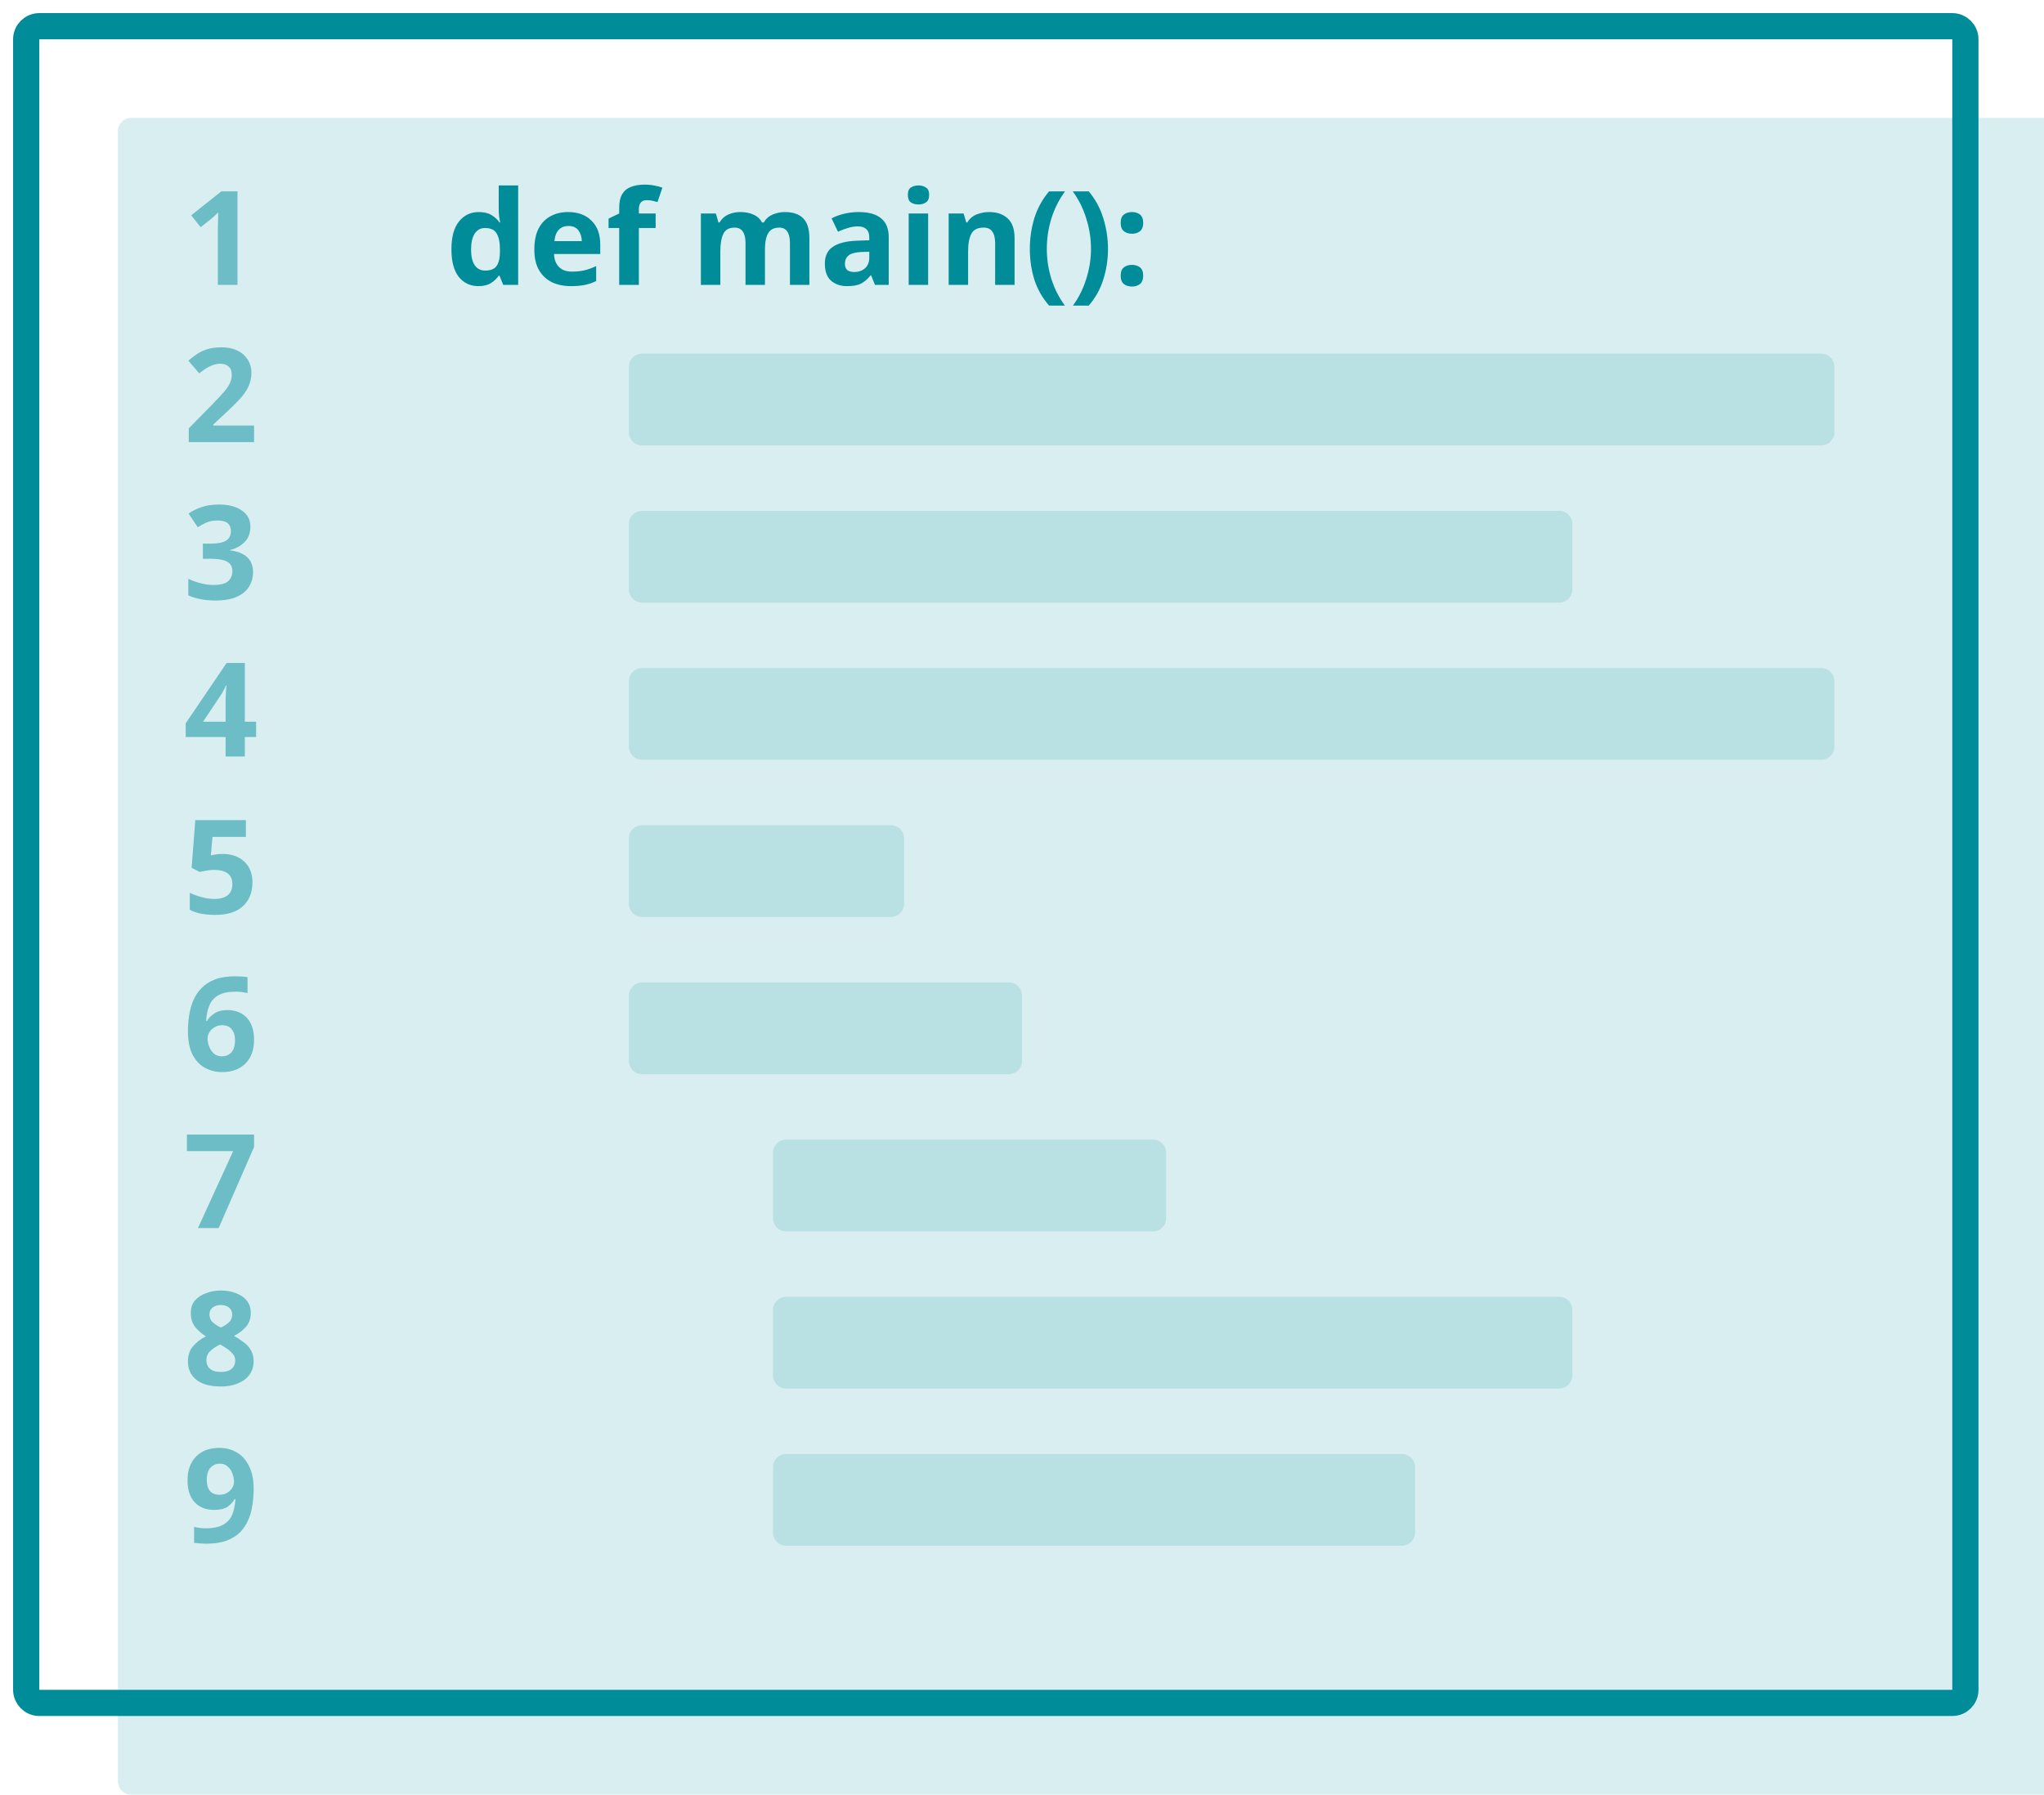
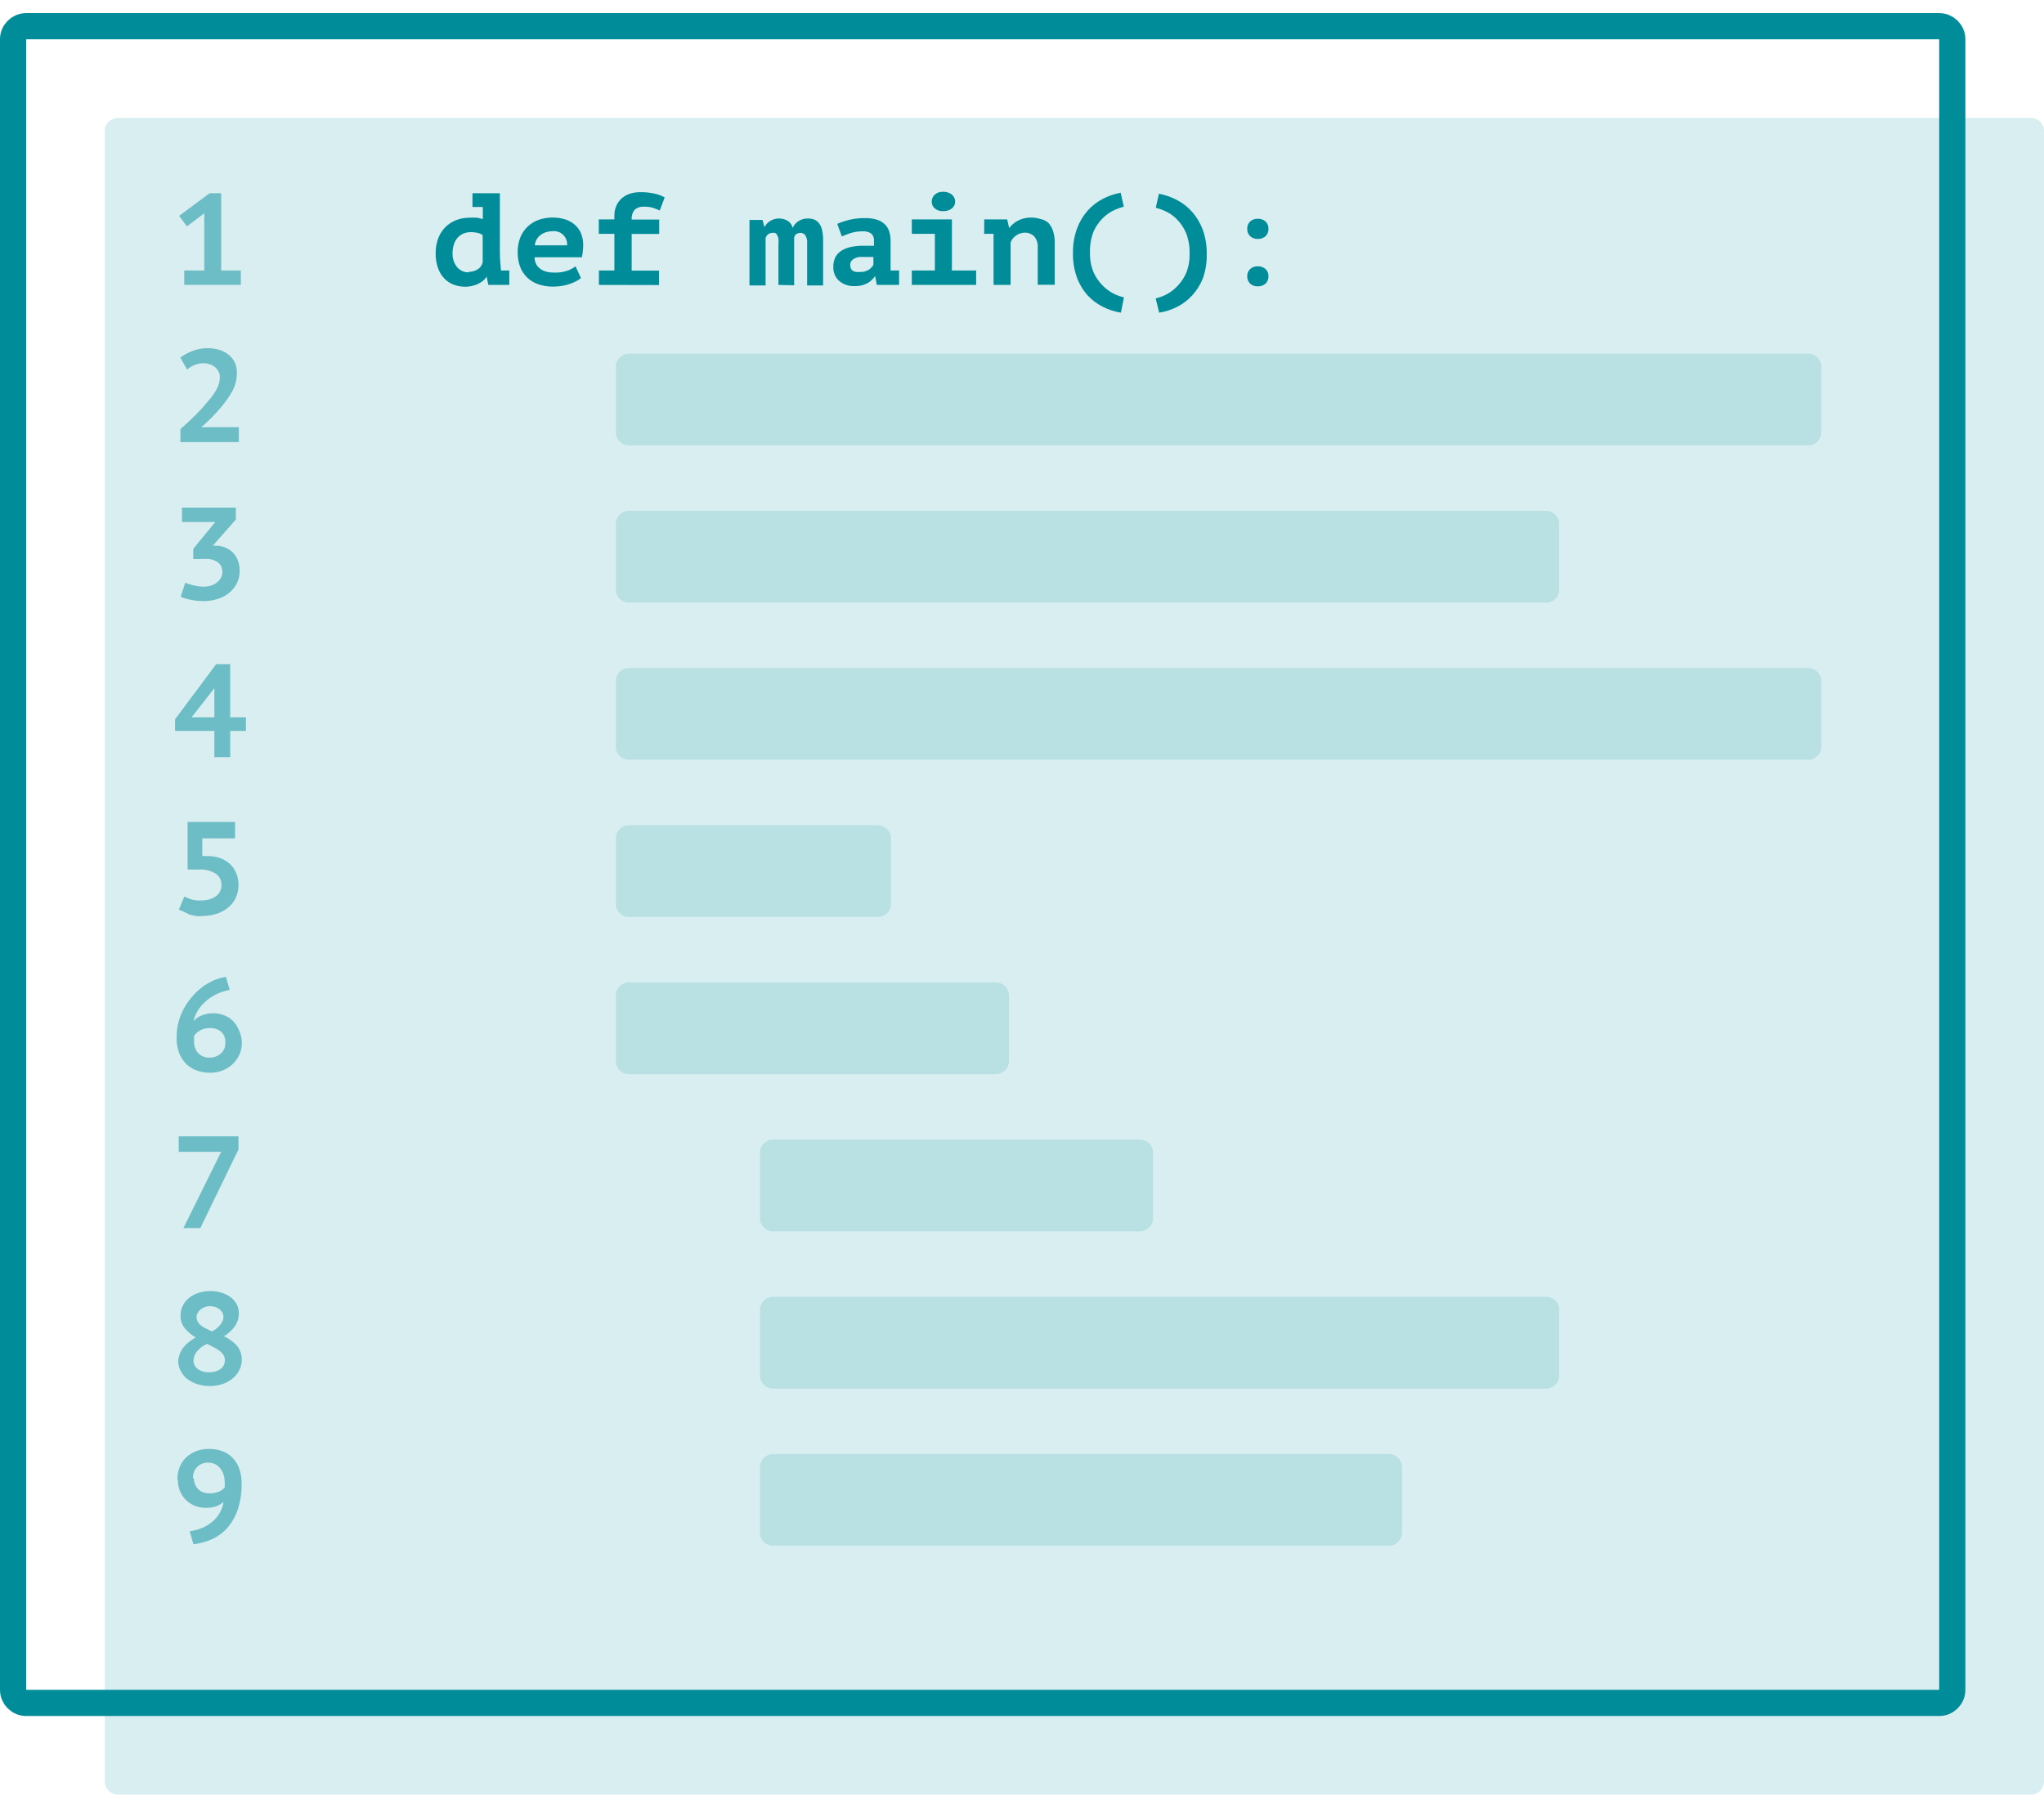
<svg xmlns="http://www.w3.org/2000/svg" id="Layer_1" data-name="Layer 1" viewBox="0 0 156 137">
  <defs>
-     <style>.cls-1,.cls-3,.cls-4{fill:#008c99;}.cls-1{opacity:0.15;}.cls-2{fill:none;stroke:#008c99;stroke-miterlimit:10;stroke-width:2px;}.cls-3{opacity:0.5;}.cls-3,.cls-4{font-size:10px;font-family:PTMono-Bold, PT Mono;font-weight:700;}</style>
+     <style>.cls-1,.cls-4{fill:#008c99;}.cls-1{opacity:0.15;}.cls-2{fill:none;stroke:#008c99;stroke-miterlimit:10;stroke-width:2px;}.cls-3{opacity:0.5;}</style>
  </defs>
-   <rect class="cls-1" x="9" y="9" width="148" height="128" rx="1" ry="1" />
-   <rect class="cls-2" x="2" y="2" width="148" height="128" rx="1" ry="1" />
-   <text class="cls-3" transform="translate(14 21.75)">1<tspan x="0" y="12">2</tspan>
-     <tspan x="0" y="24">3</tspan>
-     <tspan x="0" y="36">4</tspan>
-     <tspan x="0" y="48">5</tspan>
-     <tspan x="0" y="60">6</tspan>
-     <tspan x="0" y="72">7</tspan>
-     <tspan x="0" y="84">8</tspan>
-     <tspan x="0" y="96">9</tspan>
-   </text>
-   <text class="cls-4" transform="translate(34 21.75)">def main():</text>
-   <rect class="cls-1" x="48" y="27" width="92" height="7" rx="1" ry="1" />
-   <rect class="cls-1" x="48" y="39" width="72" height="7" rx="1" ry="1" />
-   <rect class="cls-1" x="48" y="51" width="92" height="7" rx="1" ry="1" />
-   <rect class="cls-1" x="48" y="63" width="21" height="7" rx="1" ry="1" />
-   <rect class="cls-1" x="48" y="75" width="30" height="7" rx="1" ry="1" />
-   <rect class="cls-1" x="59" y="87" width="30" height="7" rx="1" ry="1" />
-   <rect class="cls-1" x="59" y="99" width="61" height="7" rx="1" ry="1" />
-   <rect class="cls-1" x="59" y="111" width="49" height="7" rx="1" ry="1" />
+   <rect class="cls-1" x="8" y="9" width="148" height="128" rx="1" ry="1" />
+   <rect class="cls-2" x="1" y="2" width="148" height="128" rx="1" ry="1" />
+   <g class="cls-3">
+     <path class="cls-4" d="M14.06,20.65h1.53V16.28l-1.32,1-.6-.8L16,14.75h.88v5.9h1.5v1.1H14.06Z" />
+     <path class="cls-4" d="M18.23,33.75H13.77v-1l.3-.26.4-.37.48-.46.49-.52.59-.69a4.93,4.93,0,0,0,.42-.59,2.41,2.41,0,0,0,.25-.54,1.9,1.9,0,0,0,.08-.55.91.91,0,0,0-.09-.39,1.07,1.07,0,0,0-.25-.33,1.2,1.2,0,0,0-.39-.23,1.39,1.39,0,0,0-.5-.09,1.86,1.86,0,0,0-.65.11,2.22,2.22,0,0,0-.62.37l-.52-.92a4.42,4.42,0,0,1,.94-.5,3.18,3.18,0,0,1,1.18-.21,2.82,2.82,0,0,1,.83.12,2.16,2.16,0,0,1,.7.35,1.73,1.73,0,0,1,.49.58,1.76,1.76,0,0,1,.18.81,3.08,3.08,0,0,1-.05.6,3,3,0,0,1-.17.55,3.71,3.71,0,0,1-.3.56q-.18.29-.44.63c-.13.17-.28.35-.44.53l-.46.5-.46.45c-.15.14-.29.26-.41.35h2.88Z" />
+     <path class="cls-4" d="M15.48,44.79a2.06,2.06,0,0,0,.6-.08,1.43,1.43,0,0,0,.47-.24,1.17,1.17,0,0,0,.31-.36.92.92,0,0,0,.11-.44.94.94,0,0,0-.12-.5.9.9,0,0,0-.34-.32,1.66,1.66,0,0,0-.53-.17,4.22,4.22,0,0,0-.67,0h-.56V41.9l1.68-2.05H13.89v-1.1H18v.91l-1.76,2h.23a2,2,0,0,1,.68.12,1.69,1.69,0,0,1,.58.36,1.78,1.78,0,0,1,.41.6,2.08,2.08,0,0,1,.15.83,2.06,2.06,0,0,1-.23,1,2.29,2.29,0,0,1-.62.73,2.66,2.66,0,0,1-.88.44,3.68,3.68,0,0,1-1,.15,5.16,5.16,0,0,1-.9-.08,4.34,4.34,0,0,1-.87-.25l.35-1.08.25.1.35.1.4.08Z" />
+     <path class="cls-4" d="M18.77,55.8h-1.2v2H16.36v-2h-3v-.89L16.5,50.7h1.07v4.06h1.2Zm-2.41-3.26-1.74,2.22h1.74Z" />
+     <path class="cls-4" d="M15.37,68.74a2.23,2.23,0,0,0,.61-.08,1.52,1.52,0,0,0,.48-.23,1,1,0,0,0,.44-.87,1,1,0,0,0-.44-.87,2.22,2.22,0,0,0-1.3-.31h-.25l-.28,0h-.31V62.75h3.62V64h-2.5v1.35h.41a2.91,2.91,0,0,1,.93.15,2.11,2.11,0,0,1,.75.44,2,2,0,0,1,.5.71,2.34,2.34,0,0,1,.17.92,2.31,2.31,0,0,1-.22,1,2.16,2.16,0,0,1-.6.74,2.65,2.65,0,0,1-.88.46,3.59,3.59,0,0,1-1.07.16,2.73,2.73,0,0,1-.47,0l-.49-.11L14,69.59l-.35-.15.42-1a3,3,0,0,0,.53.22A2.31,2.31,0,0,0,15.37,68.74Z" />
+     <path class="cls-4" d="M18.46,79.58a2.24,2.24,0,0,1-.18.91,2.31,2.31,0,0,1-.51.73,2.36,2.36,0,0,1-.76.49,2.52,2.52,0,0,1-1,.18,2.83,2.83,0,0,1-1-.17,2.2,2.2,0,0,1-.79-.49,2.36,2.36,0,0,1-.54-.83,3.1,3.1,0,0,1-.2-1.16,4.56,4.56,0,0,1,.34-1.8,5,5,0,0,1,.88-1.4,4.6,4.6,0,0,1,1.21-1,4.07,4.07,0,0,1,1.33-.47l.29,1a3.84,3.84,0,0,0-1,.32,3.66,3.66,0,0,0-.82.54,3.3,3.3,0,0,0-.61.71,2.52,2.52,0,0,0-.33.81,1.55,1.55,0,0,1,.6-.42,2.16,2.16,0,0,1,.88-.18,2.39,2.39,0,0,1,.84.15,1.92,1.92,0,0,1,.67.42,2,2,0,0,1,.45.67A2.36,2.36,0,0,1,18.46,79.58Zm-1.26,0a1,1,0,0,0-.33-.82,1.29,1.29,0,0,0-.87-.28,1.44,1.44,0,0,0-.72.18,1.28,1.28,0,0,0-.47.42,1.78,1.78,0,0,0,0,.25c0,.09,0,.16,0,.21a1.33,1.33,0,0,0,.08.46,1.1,1.1,0,0,0,.23.39,1.13,1.13,0,0,0,.38.26,1.29,1.29,0,0,0,.51.09,1.24,1.24,0,0,0,.45-.08,1.29,1.29,0,0,0,.39-.23,1.16,1.16,0,0,0,.27-.37A1.07,1.07,0,0,0,17.2,79.63Z" />
+     <path class="cls-4" d="M14,93.75l2.88-5.82H13.64V86.75H18.2v1l-2.91,6Z" />
+     <path class="cls-4" d="M13.6,104a1.73,1.73,0,0,1,.12-.64,2,2,0,0,1,.3-.52,2.52,2.52,0,0,1,.43-.42,4,4,0,0,1,.49-.32,3.09,3.09,0,0,1-.83-.69,1.5,1.5,0,0,1-.33-1,1.6,1.6,0,0,1,.17-.73,1.79,1.79,0,0,1,.47-.59,2.26,2.26,0,0,1,.72-.39,2.85,2.85,0,0,1,.91-.14,2.89,2.89,0,0,1,.84.12,2.3,2.3,0,0,1,.7.34,1.59,1.59,0,0,1,.47.54,1.44,1.44,0,0,1,.17.69,1.76,1.76,0,0,1-.31,1,2.67,2.67,0,0,1-.83.76,3.07,3.07,0,0,1,1,.73,1.62,1.62,0,0,1,.36,1.08,1.7,1.7,0,0,1-.2.81,2,2,0,0,1-.53.63,2.47,2.47,0,0,1-.77.41,3.2,3.2,0,0,1-1.87,0,2.46,2.46,0,0,1-.75-.37,1.71,1.71,0,0,1-.5-.58A1.6,1.6,0,0,1,13.6,104Zm3.56-.17a.72.72,0,0,0-.13-.43,1.42,1.42,0,0,0-.33-.32,3,3,0,0,0-.43-.25l-.46-.24a2,2,0,0,0-.77.57,1.08,1.08,0,0,0-.27.65.82.82,0,0,0,.32.7,1.43,1.43,0,0,0,.89.25,1.41,1.41,0,0,0,.84-.24A.79.79,0,0,0,17.16,103.87ZM15,100.52a.74.74,0,0,0,.11.41,1.1,1.1,0,0,0,.27.29,2.12,2.12,0,0,0,.38.22l.42.2a2,2,0,0,0,.32-.2,1.68,1.68,0,0,0,.27-.26,1.47,1.47,0,0,0,.2-.3.74.74,0,0,0,0-.68.91.91,0,0,0-.24-.27,1,1,0,0,0-.33-.16,1.25,1.25,0,0,0-.37-.06,1.14,1.14,0,0,0-.72.25.78.78,0,0,0-.21.26A.66.66,0,0,0,15,100.52Z" />
+     <path class="cls-4" d="M13.54,112.94a2.48,2.48,0,0,1,.17-.94,2.12,2.12,0,0,1,.49-.73,2.27,2.27,0,0,1,.76-.48,2.69,2.69,0,0,1,1-.18,2.93,2.93,0,0,1,1,.17,2.14,2.14,0,0,1,.79.51,2.26,2.26,0,0,1,.51.83,3.31,3.31,0,0,1,.18,1.13,6,6,0,0,1-.3,2,4.15,4.15,0,0,1-.8,1.4,3.48,3.48,0,0,1-1.18.86,4.67,4.67,0,0,1-1.4.38l-.28-1a3.49,3.49,0,0,0,1-.27,3,3,0,0,0,.77-.49,2.58,2.58,0,0,0,.54-.67,2.27,2.27,0,0,0,.27-.81,1.5,1.5,0,0,1-.54.33,2.22,2.22,0,0,1-.79.13h0A2.42,2.42,0,0,1,15,115a2.07,2.07,0,0,1-1.42-2Zm1.26-.07a1.11,1.11,0,0,0,.11.5,1.09,1.09,0,0,0,.27.36,1.17,1.17,0,0,0,.4.22A1.46,1.46,0,0,0,16,114a1.79,1.79,0,0,0,.71-.13,1.06,1.06,0,0,0,.44-.32,2.91,2.91,0,0,0,0-.4,1.91,1.91,0,0,0-.08-.55,1.44,1.44,0,0,0-.24-.48,1.19,1.19,0,0,0-.4-.34,1.18,1.18,0,0,0-.55-.12,1.11,1.11,0,0,0-1.15,1.19Z" />
+   </g>
+   <path class="cls-4" d="M36.06,14.75h2.09v4.32a13.48,13.48,0,0,0,.08,1.48.49.49,0,0,0,0,.1h.64v1.1H37.27l-.13-.64h0a1.11,1.11,0,0,1-.27.32,2,2,0,0,1-.38.24,2,2,0,0,1-.46.16,2.33,2.33,0,0,1-.5.06,2.59,2.59,0,0,1-.88-.15,1.92,1.92,0,0,1-.73-.47,2.22,2.22,0,0,1-.49-.8,3.29,3.29,0,0,1-.18-1.15,3.12,3.12,0,0,1,.2-1.14,2.41,2.41,0,0,1,.54-.84,2.36,2.36,0,0,1,.81-.53,2.8,2.8,0,0,1,1-.19,4.63,4.63,0,0,1,.58,0,1.94,1.94,0,0,1,.47.11v-.93h-.79Zm-.27,6a1.24,1.24,0,0,0,.67-.19.86.86,0,0,0,.38-.54V17.95a1,1,0,0,0-.38-.17,2.35,2.35,0,0,0-.51-.06,1.56,1.56,0,0,0-.53.09,1.2,1.2,0,0,0-.45.29,1.37,1.37,0,0,0-.31.5,2.19,2.19,0,0,0-.12.76,1.57,1.57,0,0,0,.32,1A1.12,1.12,0,0,0,35.79,20.79Z" />
+   <path class="cls-4" d="M44.34,21.22a1.8,1.8,0,0,1-.33.23,3.27,3.27,0,0,1-.48.21,3.72,3.72,0,0,1-.61.16,3.9,3.9,0,0,1-.7.06,3.39,3.39,0,0,1-1.14-.18,2.24,2.24,0,0,1-1.39-1.35,3.09,3.09,0,0,1-.18-1.1,2.94,2.94,0,0,1,.21-1.15,2.31,2.31,0,0,1,.58-.83,2.4,2.4,0,0,1,.85-.5A3.33,3.33,0,0,1,43,16.71a2.15,2.15,0,0,1,.75.35,1.85,1.85,0,0,1,.55.65,2.23,2.23,0,0,1,.21,1,4.78,4.78,0,0,1-.1.93H40.8a1.16,1.16,0,0,0,.13.54,1.08,1.08,0,0,0,.33.36,1.44,1.44,0,0,0,.47.21,2.35,2.35,0,0,0,.56.06,2.93,2.93,0,0,0,1-.14,2.08,2.08,0,0,0,.63-.34Zm-2.16-3.57a1.65,1.65,0,0,0-.49.07,1.36,1.36,0,0,0-.42.21,1.14,1.14,0,0,0-.31.34,1.06,1.06,0,0,0-.14.46h2.46a1,1,0,0,0-1.11-1.08Z" />
+   <path class="cls-4" d="M45.71,21.75v-1.1h1.18v-2.8H45.7v-1.1h1.19v-.28a1.85,1.85,0,0,1,.17-.81,1.62,1.62,0,0,1,.44-.56,1.77,1.77,0,0,1,.63-.33,2.58,2.58,0,0,1,.73-.1,4.65,4.65,0,0,1,1.14.12,2.9,2.9,0,0,1,.73.28l-.38,1a4.53,4.53,0,0,0-.5-.2,2.17,2.17,0,0,0-.68-.09,1,1,0,0,0-.75.25,1.09,1.09,0,0,0-.21.73h2.1v1.1h-2.1v2.8H50.3v1.1Z" />
+   <path class="cls-4" d="M59.41,21.75V18.69a2.4,2.4,0,0,0,0-.48.91.91,0,0,0-.11-.29.32.32,0,0,0-.16-.14.57.57,0,0,0-.2,0,.51.51,0,0,0-.32.11.53.53,0,0,0-.19.28v3.62H57.2v-5h1l.14.55h0a1.22,1.22,0,0,1,.44-.47,1.24,1.24,0,0,1,.68-.19,1.32,1.32,0,0,1,.63.16.86.86,0,0,1,.41.56,1.11,1.11,0,0,1,.46-.53,1.28,1.28,0,0,1,.67-.19,1.47,1.47,0,0,1,.48.07.86.86,0,0,1,.38.27,1.31,1.31,0,0,1,.25.52,3.39,3.39,0,0,1,.08.83v3.42H61.6v-3.2a1,1,0,0,0-.14-.63.44.44,0,0,0-.36-.18.56.56,0,0,0-.31.08.45.45,0,0,0-.18.27v3.65Z" />
+   <path class="cls-4" d="M63.9,17.09a5.49,5.49,0,0,1,.92-.31,5.24,5.24,0,0,1,1.25-.13,2.76,2.76,0,0,1,.88.13,1.48,1.48,0,0,1,.59.35,1.34,1.34,0,0,1,.33.55,2.42,2.42,0,0,1,.1.72q0,.51,0,.87c0,.24,0,.45,0,.64s0,.3,0,.47,0,.18,0,.27h.65v1.1H66.92l-.13-.68h0a1.73,1.73,0,0,1-.57.54,1.89,1.89,0,0,1-1,.23,1.69,1.69,0,0,1-1.18-.4,1.37,1.37,0,0,1-.44-1.06,1.59,1.59,0,0,1,.15-.73,1.29,1.29,0,0,1,.45-.5,2.13,2.13,0,0,1,.71-.29,4.1,4.1,0,0,1,.92-.1l.38,0,.49,0a1.06,1.06,0,0,0,0-.2v-.19a.64.64,0,0,0-.22-.55,1.06,1.06,0,0,0-.64-.16,3,3,0,0,0-.91.13,5.83,5.83,0,0,0-.68.26Zm1.7,3.67a1.2,1.2,0,0,0,.71-.17,1.18,1.18,0,0,0,.35-.37v-.6l-.3,0-.42,0a2,2,0,0,0-.38,0,1.24,1.24,0,0,0-.34.11.64.64,0,0,0-.24.19.47.47,0,0,0-.09.29.57.57,0,0,0,.16.44A.77.77,0,0,0,65.6,20.76Z" />
+   <path class="cls-4" d="M69.59,20.65h1.76v-2.8H69.59v-1.1h3.06v3.9H74.5v1.1H69.59Zm1.52-5.26a.71.71,0,0,1,.23-.53.89.89,0,0,1,.64-.22,1,1,0,0,1,.67.22.69.69,0,0,1,.25.53.65.65,0,0,1-.25.52,1,1,0,0,1-.67.21.93.93,0,0,1-.64-.21A.67.67,0,0,1,71.11,15.39Z" />
+   <path class="cls-4" d="M75.12,16.75h1.75l.15.66h0a2,2,0,0,1,.66-.56,2.08,2.08,0,0,1,1-.24,2.37,2.37,0,0,1,.7.1A1.33,1.33,0,0,1,80,17a1.6,1.6,0,0,1,.37.63,3,3,0,0,1,.13,1v3.11H79.2V18.91a1.19,1.19,0,0,0-.28-.88,1,1,0,0,0-.69-.27,1.15,1.15,0,0,0-.68.22,1.08,1.08,0,0,0-.42.53v3.24h-1.3v-3.9h-.72Z" />
+   <path class="cls-4" d="M85.55,23.87a4.65,4.65,0,0,1-1.36-.44A4,4,0,0,1,83,22.54a4.23,4.23,0,0,1-.81-1.36,5.21,5.21,0,0,1-.3-1.86,5.22,5.22,0,0,1,.3-1.85A4.35,4.35,0,0,1,83,16.09a4.06,4.06,0,0,1,1.17-.91,4.92,4.92,0,0,1,1.36-.47l.24,1.07a4.18,4.18,0,0,0-.79.29,2.9,2.9,0,0,0-.84.61,3.34,3.34,0,0,0-.68,1,4.08,4.08,0,0,0-.27,1.6,3.7,3.7,0,0,0,.29,1.55,3.42,3.42,0,0,0,.71,1,3.13,3.13,0,0,0,.85.61,3.43,3.43,0,0,0,.74.26Z" />
+   <path class="cls-4" d="M88.2,22.78a3.43,3.43,0,0,0,.74-.26,3.13,3.13,0,0,0,.85-.61,3.44,3.44,0,0,0,.71-1,3.7,3.7,0,0,0,.29-1.55,4.06,4.06,0,0,0-.28-1.6,3.34,3.34,0,0,0-.67-1,2.9,2.9,0,0,0-.84-.61,4.18,4.18,0,0,0-.79-.29l.24-1.07a4.93,4.93,0,0,1,1.36.47,4,4,0,0,1,1.17.91,4.35,4.35,0,0,1,.82,1.38,5.22,5.22,0,0,1,.3,1.85,5.21,5.21,0,0,1-.3,1.86A4.24,4.24,0,0,1,91,22.54a4,4,0,0,1-1.17.89,4.66,4.66,0,0,1-1.36.44Z" />
+   <path class="cls-4" d="M95.19,17.47a.72.72,0,0,1,.22-.56.82.82,0,0,1,.58-.21.84.84,0,0,1,.6.21.72.72,0,0,1,.22.56.74.74,0,0,1-.22.56.83.83,0,0,1-.6.21.8.8,0,0,1-.58-.21A.74.74,0,0,1,95.19,17.47Zm0,3.62a.72.72,0,0,1,.22-.55.82.82,0,0,1,.58-.21.84.84,0,0,1,.6.21.72.72,0,0,1,.22.55.74.74,0,0,1-.22.56.83.83,0,0,1-.6.21.8.8,0,0,1-.58-.21A.74.74,0,0,1,95.19,21.09Z" />
+   <rect class="cls-1" x="47" y="27" width="92" height="7" rx="1" ry="1" />
+   <rect class="cls-1" x="47" y="39" width="72" height="7" rx="1" ry="1" />
+   <rect class="cls-1" x="47" y="51" width="92" height="7" rx="1" ry="1" />
+   <rect class="cls-1" x="47" y="63" width="21" height="7" rx="1" ry="1" />
+   <rect class="cls-1" x="47" y="75" width="30" height="7" rx="1" ry="1" />
+   <rect class="cls-1" x="58" y="87" width="30" height="7" rx="1" ry="1" />
+   <rect class="cls-1" x="58" y="99" width="61" height="7" rx="1" ry="1" />
+   <rect class="cls-1" x="58" y="111" width="49" height="7" rx="1" ry="1" />
</svg>
